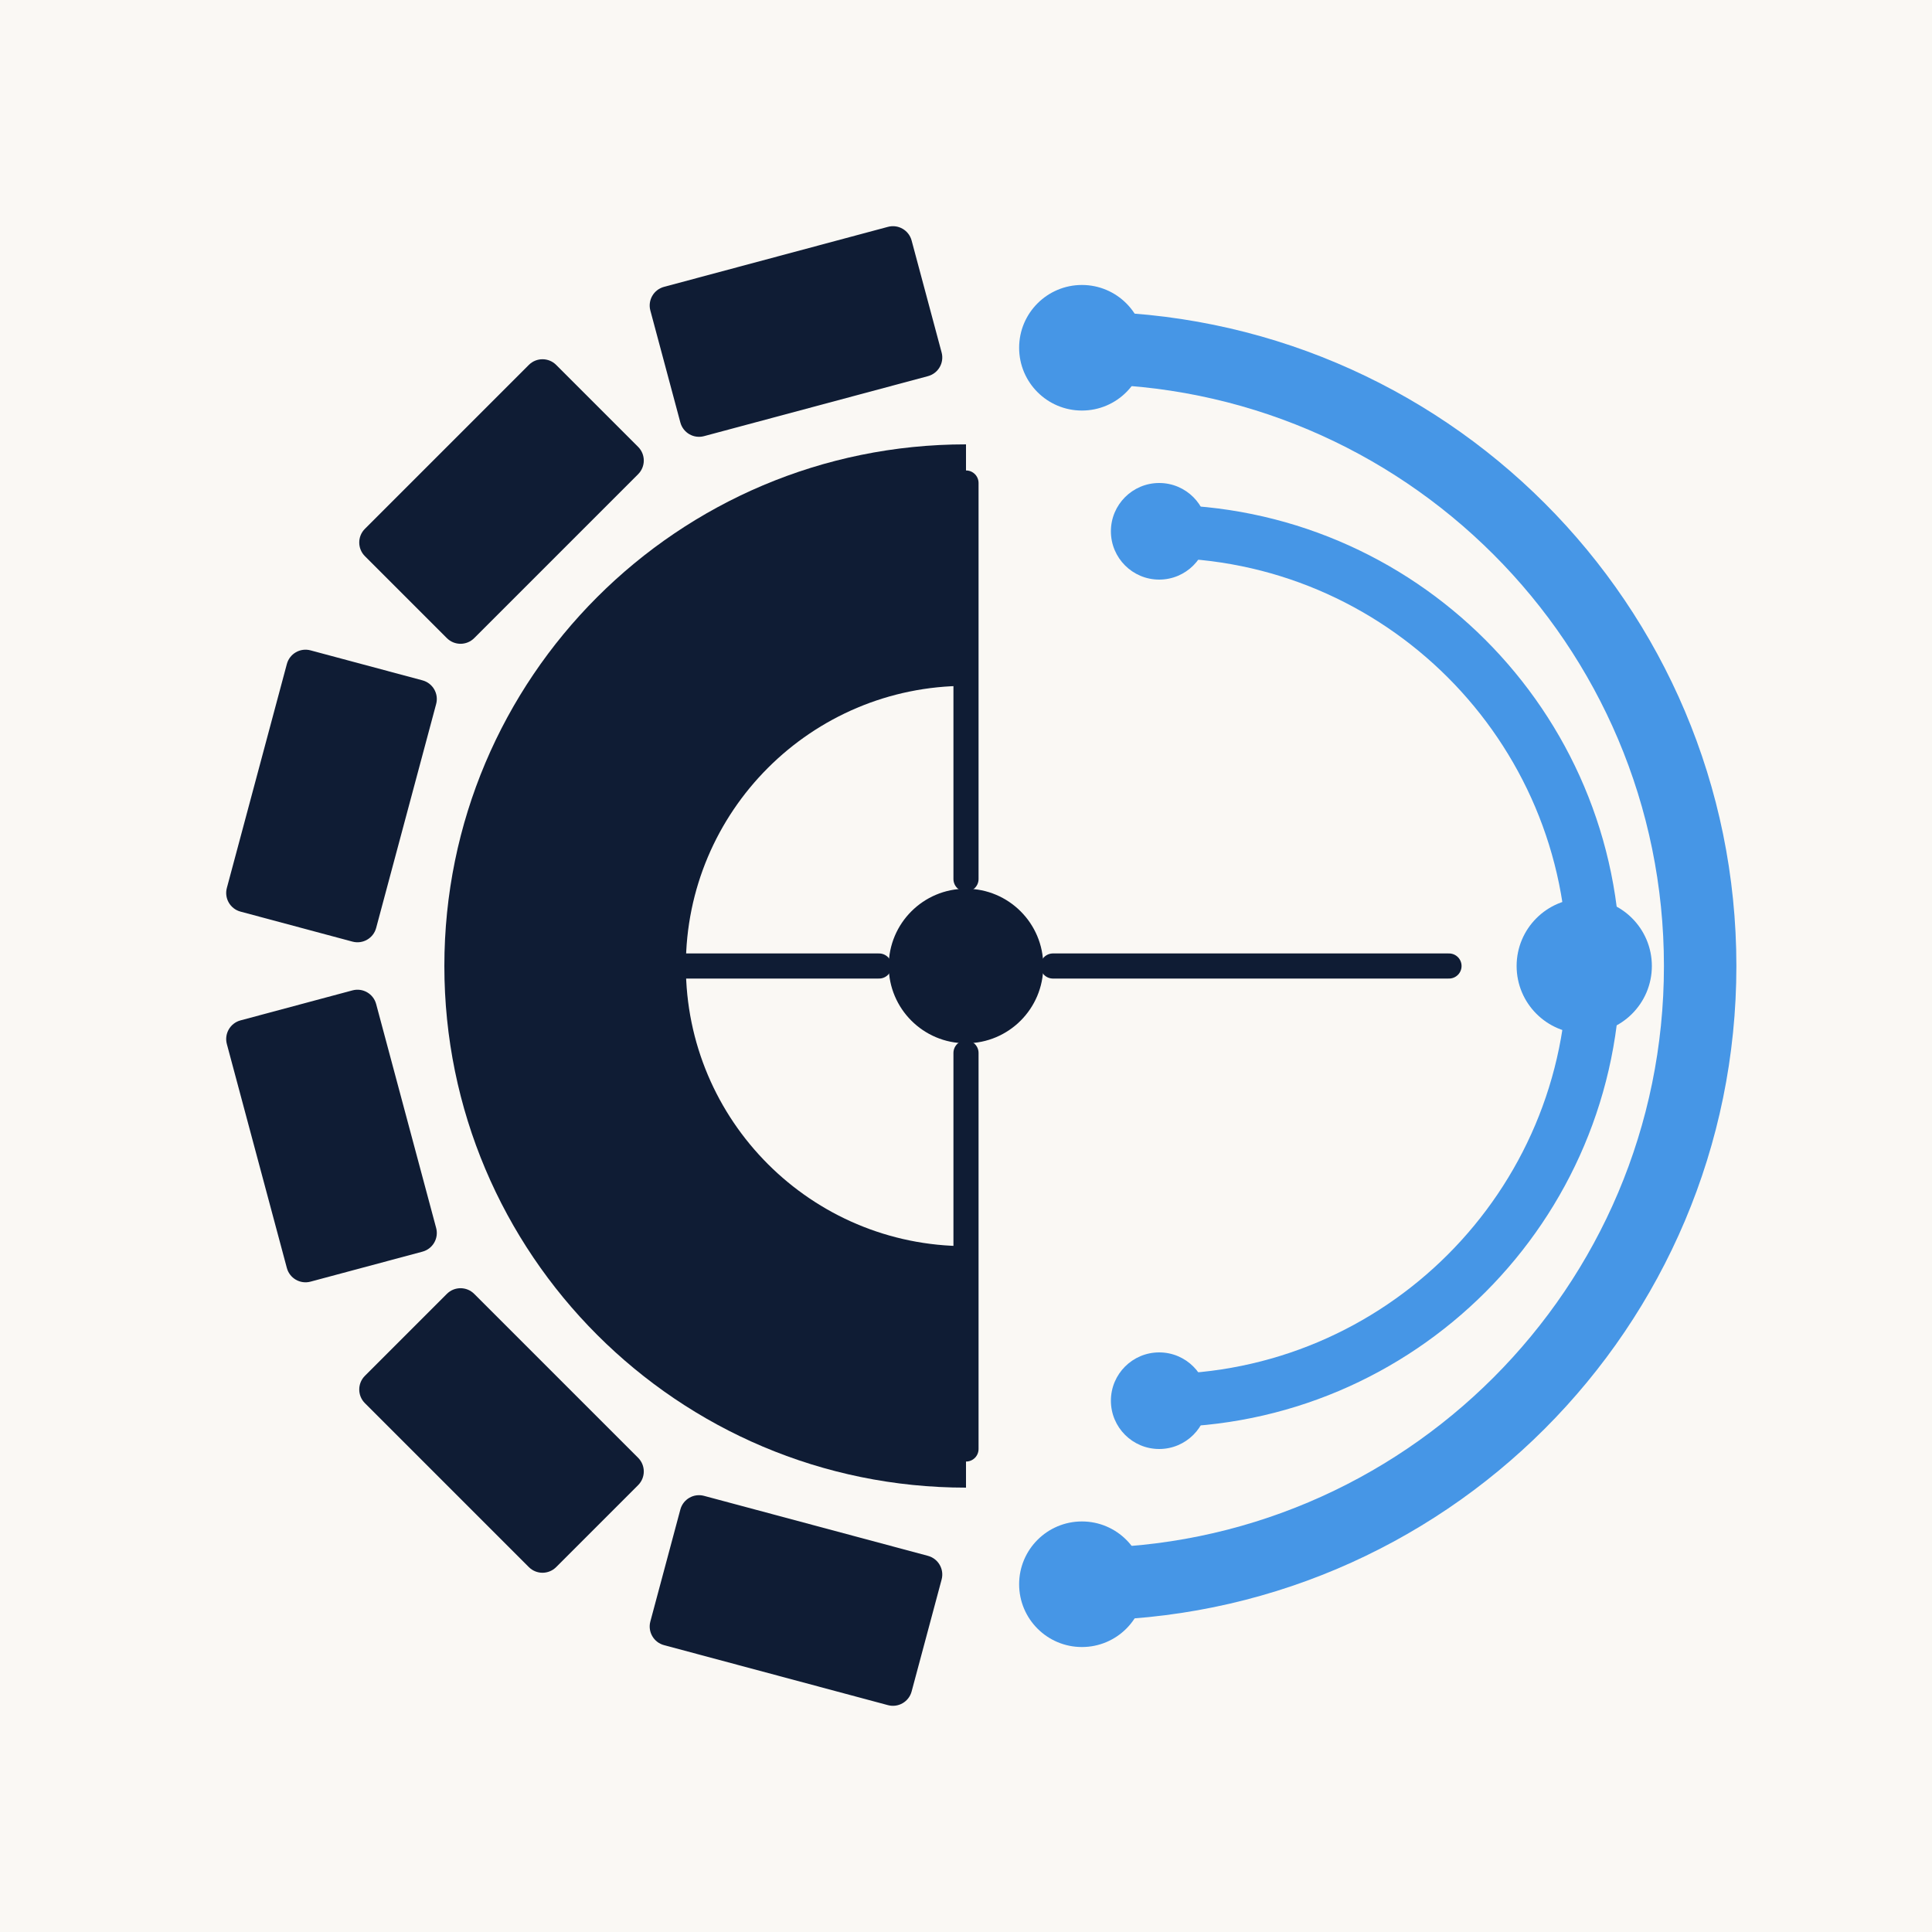
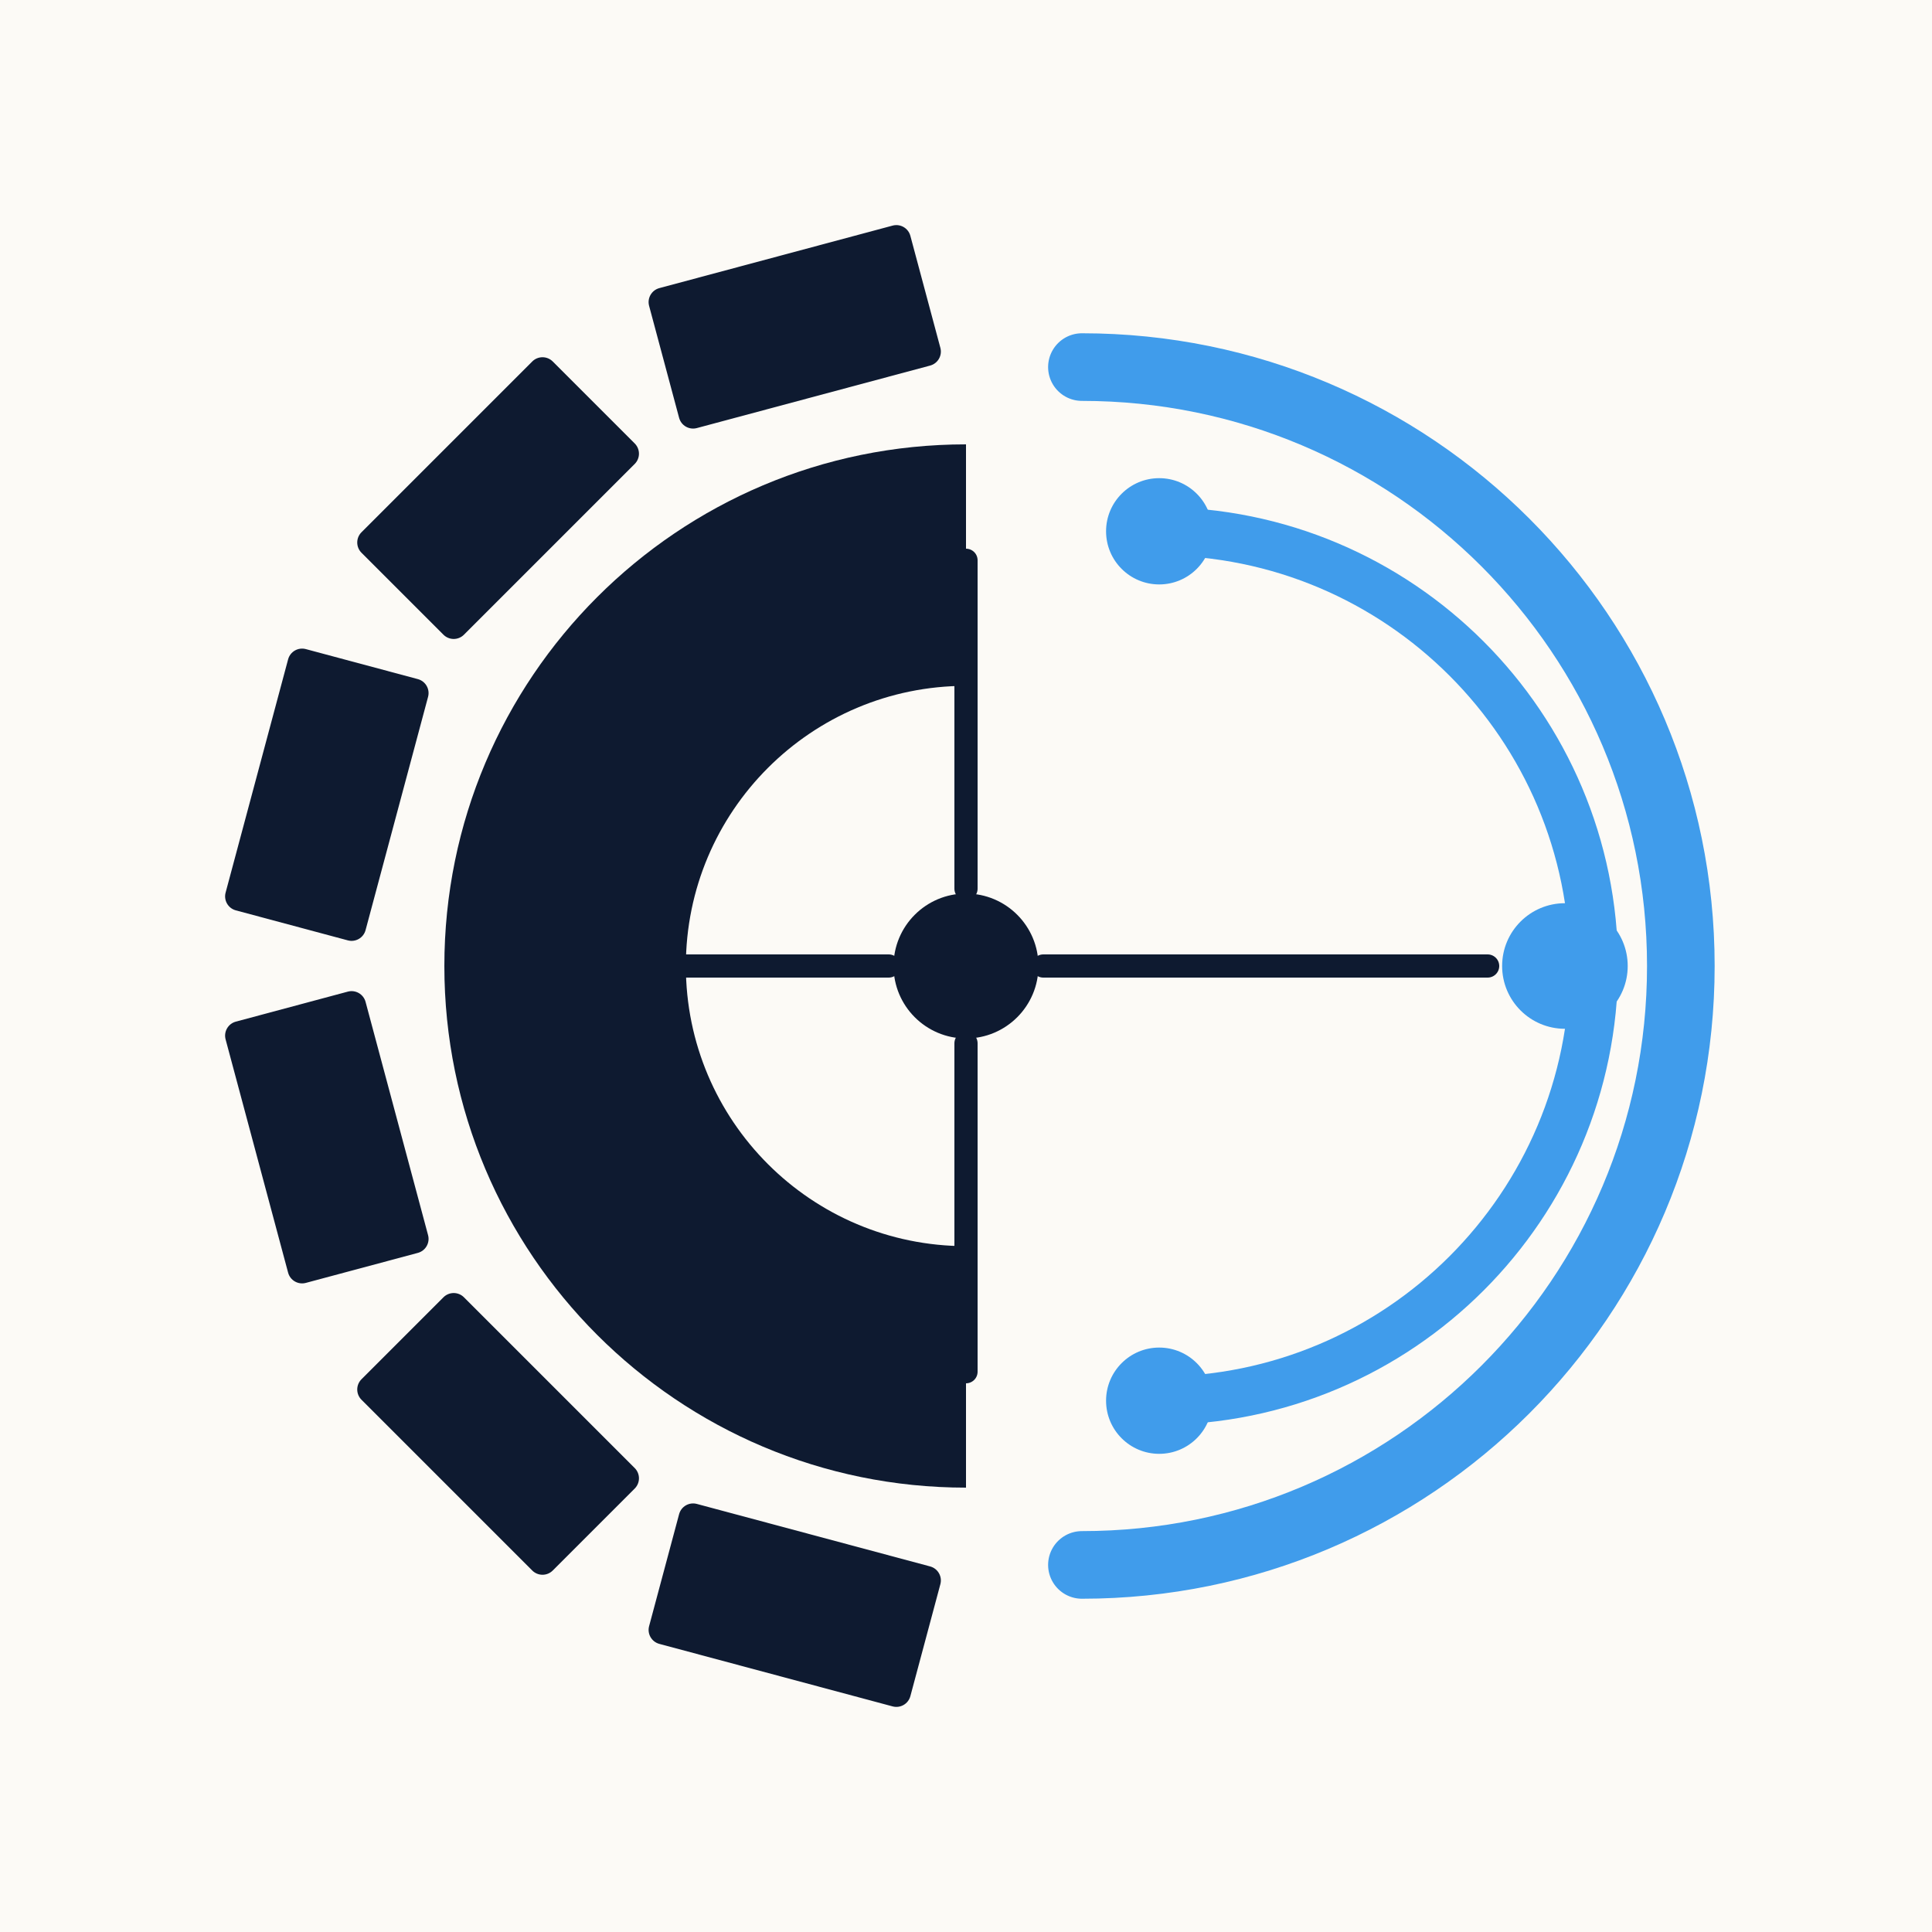
<svg xmlns="http://www.w3.org/2000/svg" viewBox="0 0 200 200" fill="none" role="img" aria-label="ROHLAX logo">
-   <rect width="200" height="200" fill="#FAF8F4" />
+   <rect width="200" height="200" fill="#FCFAF6" />
  <g clip-path="url(#L)">
-     <circle cx="100" cy="100" r="54" fill="#0F1C34" />
-     <circle cx="100" cy="100" r="29" fill="#FAF8F4" />
-     <g fill="#0F1C34">
+     <circle cx="100" cy="100" r="54" fill="#0E1A30" />
+     <circle cx="100" cy="100" r="29" fill="#FCFAF6" />
+     <g fill="#0E1A30">
      <g transform="rotate(-15 100 100)">
-         <rect x="86" y="24" width="28" height="16" rx="2" />
+         <rect x="86" y="24" width="28" height="15" rx="1.5" />
      </g>
      <g transform="rotate(-45 100 100)">
-         <rect x="86" y="24" width="28" height="16" rx="2" />
+         <rect x="86" y="24" width="28" height="15" rx="1.5" />
      </g>
      <g transform="rotate(-75 100 100)">
-         <rect x="86" y="24" width="28" height="16" rx="2" />
+         <rect x="86" y="24" width="28" height="15" rx="1.5" />
      </g>
      <g transform="rotate(-105 100 100)">
-         <rect x="86" y="24" width="28" height="16" rx="2" />
+         <rect x="86" y="24" width="28" height="15" rx="1.5" />
      </g>
      <g transform="rotate(-135 100 100)">
-         <rect x="86" y="24" width="28" height="16" rx="2" />
+         <rect x="86" y="24" width="28" height="15" rx="1.5" />
      </g>
      <g transform="rotate(-165 100 100)">
-         <rect x="86" y="24" width="28" height="16" rx="2" />
+         <rect x="86" y="24" width="28" height="15" rx="1.5" />
      </g>
    </g>
  </g>
-   <path d="M112 36 A64 64 0 0 1 112 164" stroke="#4696E6" stroke-width="7.5" stroke-linecap="round" fill="none" />
-   <path d="M120 55 A44 44 0 0 1 120 145" stroke="#4696E6" stroke-width="5.5" stroke-linecap="round" fill="none" />
-   <circle cx="112" cy="36" r="6.5" fill="#4696E6" />
-   <circle cx="112" cy="164" r="6.5" fill="#4696E6" />
-   <circle cx="164" cy="100" r="7" fill="#4696E6" />
-   <circle cx="120" cy="55" r="5" fill="#4696E6" />
-   <circle cx="120" cy="145" r="5" fill="#4696E6" />
-   <circle cx="100" cy="100" r="8" fill="#0F1C34" />
-   <path d="M100 50v41M100 109v41M50 100h41M109 100h41" stroke="#0F1C34" stroke-width="2.6" stroke-linecap="round" />
+   <path d="M112 38 A62 62 0 0 1 112 162" stroke="#409CEB" stroke-width="7" stroke-linecap="round" fill="none" />
+   <path d="M120 55 A44 44 0 0 1 120 145" stroke="#409CEB" stroke-width="5" stroke-linecap="round" fill="none" />
+   <circle cx="162" cy="100" r="6.5" fill="#409CEB" />
+   <circle cx="120" cy="55" r="5.5" fill="#409CEB" />
+   <circle cx="120" cy="145" r="5.5" fill="#409CEB" />
+   <circle cx="100" cy="100" r="7.5" fill="#0E1A30" />
+   <path d="M100 58v34M100 108v34M58 100h34M108 100h46" stroke="#0E1A30" stroke-width="2.4" stroke-linecap="round" />
  <defs>
    <clipPath id="L">
      <rect width="100" height="200" />
    </clipPath>
  </defs>
</svg>
